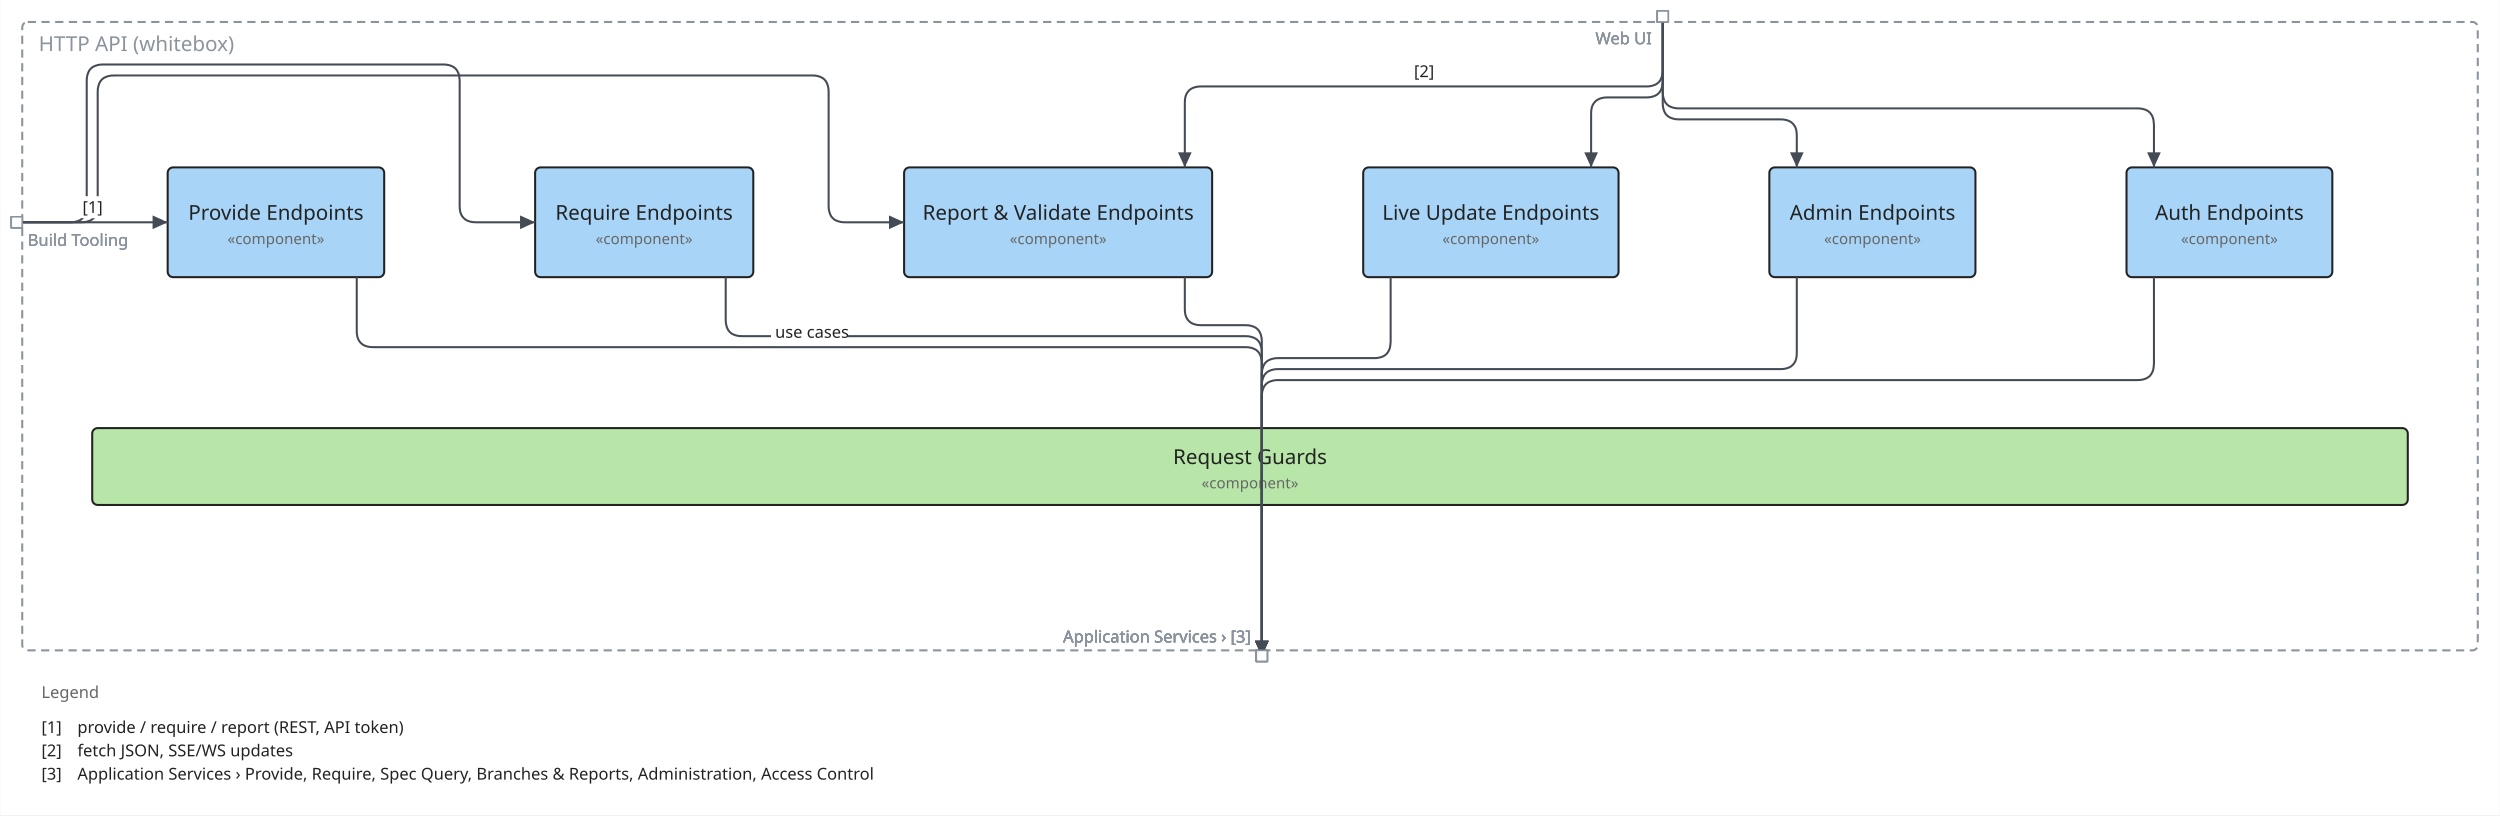
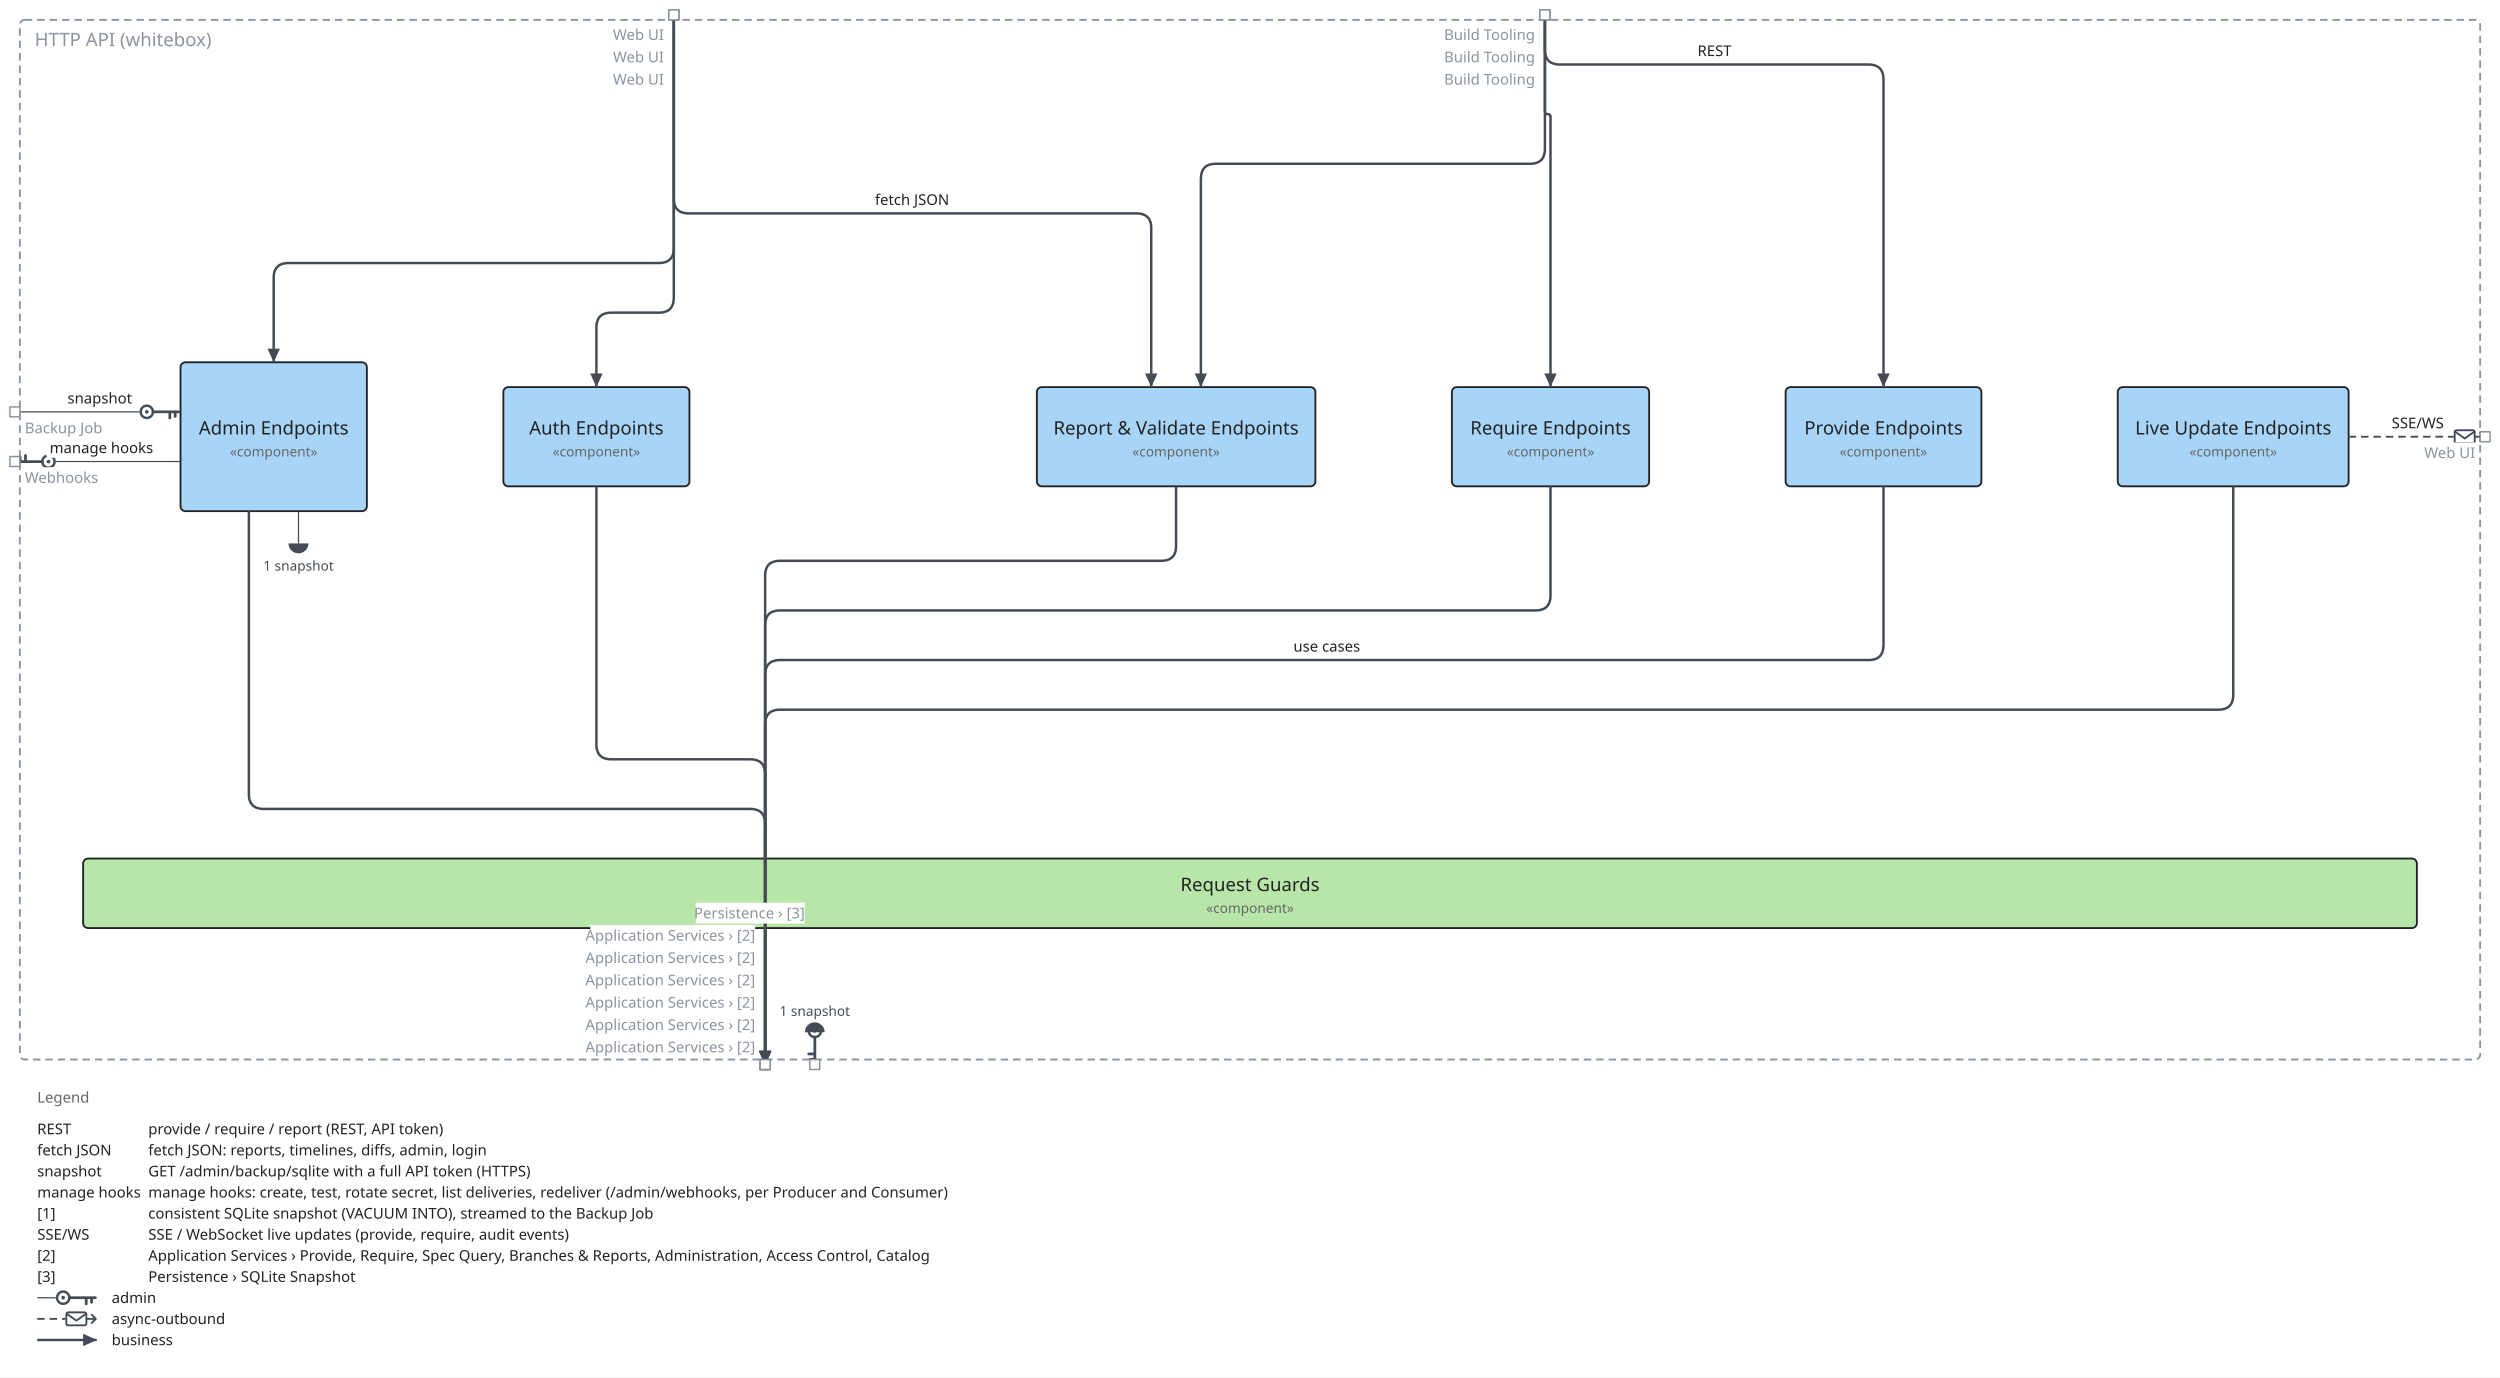
- <svg xmlns="http://www.w3.org/2000/svg" width="1822" height="594" viewBox="-12.0 -12.0 1821.6 594.0">
-   <rect x="-12.0" y="-12.0" width="1821.6" height="594.0" fill="#ffffff" />
-   <rect x="4.0" y="4.0" width="1789.6" height="458.0" rx="4.0" fill="none" stroke="#8a939e" stroke-width="1.5" stroke-linejoin="round" stroke-dasharray="6 4" />
+ <svg xmlns="http://www.w3.org/2000/svg" width="2015" height="1110" viewBox="-12.0 -12.0 2015.0 1110.0">
+   <rect x="-12.0" y="-12.0" width="2015.0" height="1110.0" fill="#ffffff" />
+   <rect x="4.0" y="4.0" width="1983.0" height="838.0" rx="4.0" fill="none" stroke="#8a939e" stroke-width="1.5" stroke-linejoin="round" stroke-dasharray="6 4" />
  <text x="16.0" y="25.2" font-family="Ubuntu" font-weight="300" font-size="15" text-anchor="start" fill="#8a939e">HTTP API (whitebox)</text>
-   <rect x="110.0" y="110.0" width="157.8" height="80.0" rx="4.0" fill="#a8d5f7" stroke="#222222" stroke-width="1.5" stroke-linejoin="round" />
-   <text x="188.9" y="148.2" font-family="Ubuntu" font-weight="300" font-size="15" text-anchor="middle" fill="#222222">Provide Endpoints</text>
-   <text x="188.9" y="165.9" font-family="Ubuntu" font-weight="300" font-size="11" text-anchor="middle" fill="#666666">«component»</text>
-   <rect x="377.8" y="110.0" width="159.0" height="80.0" rx="4.0" fill="#a8d5f7" stroke="#222222" stroke-width="1.5" stroke-linejoin="round" />
-   <text x="457.2" y="148.2" font-family="Ubuntu" font-weight="300" font-size="15" text-anchor="middle" fill="#222222">Require Endpoints</text>
-   <text x="457.2" y="165.9" font-family="Ubuntu" font-weight="300" font-size="11" text-anchor="middle" fill="#666666">«component»</text>
-   <rect x="646.7" y="110.0" width="224.5" height="80.0" rx="4.0" fill="#a8d5f7" stroke="#222222" stroke-width="1.5" stroke-linejoin="round" />
-   <text x="759.0" y="148.2" font-family="Ubuntu" font-weight="300" font-size="15" text-anchor="middle" fill="#222222">Report &amp; Validate Endpoints</text>
-   <text x="759.0" y="165.9" font-family="Ubuntu" font-weight="300" font-size="11" text-anchor="middle" fill="#666666">«component»</text>
-   <rect x="981.3" y="110.0" width="186.1" height="80.0" rx="4.0" fill="#a8d5f7" stroke="#222222" stroke-width="1.5" stroke-linejoin="round" />
-   <text x="1074.3" y="148.2" font-family="Ubuntu" font-weight="300" font-size="15" text-anchor="middle" fill="#222222">Live Update Endpoints</text>
-   <text x="1074.3" y="165.9" font-family="Ubuntu" font-weight="300" font-size="11" text-anchor="middle" fill="#666666">«component»</text>
-   <rect x="1277.3" y="110.0" width="150.2" height="80.0" rx="4.0" fill="#a8d5f7" stroke="#222222" stroke-width="1.5" stroke-linejoin="round" />
-   <text x="1352.5" y="148.2" font-family="Ubuntu" font-weight="300" font-size="15" text-anchor="middle" fill="#222222">Admin Endpoints</text>
-   <text x="1352.5" y="165.9" font-family="Ubuntu" font-weight="300" font-size="11" text-anchor="middle" fill="#666666">«component»</text>
-   <rect x="1537.6" y="110.0" width="150.0" height="80.0" rx="4.0" fill="#a8d5f7" stroke="#222222" stroke-width="1.5" stroke-linejoin="round" />
-   <text x="1612.6" y="148.2" font-family="Ubuntu" font-weight="300" font-size="15" text-anchor="middle" fill="#222222">Auth Endpoints</text>
-   <text x="1612.6" y="165.9" font-family="Ubuntu" font-weight="300" font-size="11" text-anchor="middle" fill="#666666">«component»</text>
-   <rect x="55.0" y="300.0" width="1687.6" height="56.0" rx="4.0" fill="#b8e6a8" stroke="#222222" stroke-width="1.5" stroke-linejoin="round" />
-   <text x="898.8" y="326.2" font-family="Ubuntu" font-weight="300" font-size="15" text-anchor="middle" fill="#222222">Request Guards</text>
-   <text x="898.8" y="343.9" font-family="Ubuntu" font-weight="300" font-size="11" text-anchor="middle" fill="#666666">«component»</text>
-   <polyline points="110.0,150.0 0.0,150.0" fill="none" stroke="#444b55" stroke-width="1.5" stroke-linejoin="round" />
-   <polygon points="110.0,150.0 99.0,155.0 99.0,145.0" fill="#444b55" />
-   <rect x="-4.0" y="146.0" width="8.0" height="8.0" rx="0.0" fill="#ffffff" stroke="#8a939e" stroke-width="1.2" stroke-linejoin="round" />
-   <polyline points="377.8,150.0 334.8,150.0 332.5,149.9 330.4,149.5 328.6,148.9 327.1,148.1 325.8,147.0 324.7,145.7 323.8,144.1 323.2,142.3 322.9,140.3 322.8,138.0 322.8,47.0 322.6,44.7 322.3,42.7 321.7,40.9 320.8,39.3 319.8,38.0 318.4,36.9 316.9,36.1 315.1,35.5 313.0,35.1 310.8,35.0 63.0,35.0 60.7,35.1 58.7,35.5 56.9,36.1 55.3,36.9 54.0,38.0 52.9,39.3 52.1,40.9 51.5,42.7 51.1,44.7 51.0,47.0 51.0,138.0 50.9,140.3 50.5,142.3 49.9,144.1 49.1,145.7 48.0,147.0 46.7,148.1 45.1,148.9 43.3,149.5 41.3,149.9 39.0,150.0 0.0,150.0" fill="none" stroke="#444b55" stroke-width="1.5" stroke-linejoin="round" />
-   <polygon points="377.8,150.0 366.8,155.0 366.8,145.0" fill="#444b55" />
-   <rect x="-4.0" y="146.0" width="8.0" height="8.0" rx="0.0" fill="#ffffff" stroke="#8a939e" stroke-width="1.2" stroke-linejoin="round" />
-   <polyline points="646.7,150.0 603.7,150.0 601.4,149.9 599.4,149.5 597.6,148.9 596.0,148.1 594.7,147.0 593.6,145.7 592.8,144.1 592.2,142.3 591.8,140.3 591.7,138.0 591.7,55.0 591.6,52.7 591.2,50.7 590.6,48.9 589.8,47.3 588.7,46.0 587.4,44.9 585.8,44.1 584.0,43.5 582.0,43.1 579.7,43.0 71.0,43.0 68.7,43.1 66.7,43.5 64.9,44.1 63.3,44.9 62.0,46.0 60.9,47.3 60.1,48.9 59.5,50.7 59.1,52.7 59.0,55.0 59.0,138.0 58.9,140.3 58.5,142.3 57.9,144.1 57.1,145.7 56.0,147.0 54.7,148.1 53.1,148.9 51.3,149.5 49.3,149.9 47.0,150.0 0.0,150.0" fill="none" stroke="#444b55" stroke-width="1.5" stroke-linejoin="round" />
-   <polygon points="646.7,150.0 635.7,155.0 635.7,145.0" fill="#444b55" />
-   <rect x="-4.0" y="146.0" width="8.0" height="8.0" rx="0.0" fill="#ffffff" stroke="#8a939e" stroke-width="1.2" stroke-linejoin="round" />
-   <polyline points="851.3,110.0 851.3,63.0 851.4,60.7 851.7,58.7 852.3,56.9 853.2,55.3 854.3,54.0 855.6,52.9 857.1,52.1 858.9,51.5 861.0,51.1 863.3,51.0 1187.6,51.0 1189.9,50.9 1191.9,50.5 1193.7,49.9 1195.3,49.1 1196.6,48.0 1197.7,46.7 1198.5,45.1 1199.1,43.3 1199.5,41.3 1199.6,39.0 1199.6,0.0" fill="none" stroke="#444b55" stroke-width="1.5" stroke-linejoin="round" />
-   <polygon points="851.3,110.0 846.3,99.0 856.3,99.0" fill="#444b55" />
-   <rect x="1195.6" y="-4.0" width="8.0" height="8.0" rx="0.0" fill="#ffffff" stroke="#8a939e" stroke-width="1.2" stroke-linejoin="round" />
-   <polyline points="1147.4,110.0 1147.4,71.0 1147.5,68.7 1147.8,66.7 1148.4,64.9 1149.3,63.3 1150.4,62.0 1151.7,60.9 1153.2,60.1 1155.0,59.5 1157.1,59.1 1159.4,59.0 1187.6,59.0 1189.9,58.9 1191.9,58.5 1193.7,57.9 1195.3,57.1 1196.6,56.0 1197.7,54.7 1198.5,53.1 1199.1,51.3 1199.5,49.3 1199.6,47.0 1199.6,0.0" fill="none" stroke="#444b55" stroke-width="1.5" stroke-linejoin="round" />
-   <polygon points="1147.4,110.0 1142.4,99.0 1152.4,99.0" fill="#444b55" />
-   <rect x="1195.6" y="-4.0" width="8.0" height="8.0" rx="0.0" fill="#ffffff" stroke="#8a939e" stroke-width="1.2" stroke-linejoin="round" />
-   <polyline points="1297.3,110.0 1297.3,87.0 1297.2,84.7 1296.9,82.7 1296.3,80.9 1295.4,79.3 1294.3,78.0 1293.0,76.9 1291.5,76.1 1289.7,75.5 1287.6,75.1 1285.3,75.0 1211.6,75.0 1209.3,74.9 1207.3,74.5 1205.5,73.9 1203.9,73.1 1202.6,72.0 1201.5,70.7 1200.7,69.1 1200.1,67.3 1199.7,65.3 1199.6,63.0 1199.6,0.0" fill="none" stroke="#444b55" stroke-width="1.5" stroke-linejoin="round" />
-   <polygon points="1297.3,110.0 1292.3,99.0 1302.3,99.0" fill="#444b55" />
-   <rect x="1195.6" y="-4.0" width="8.0" height="8.0" rx="0.0" fill="#ffffff" stroke="#8a939e" stroke-width="1.2" stroke-linejoin="round" />
-   <polyline points="1557.6,110.0 1557.6,79.0 1557.4,76.7 1557.1,74.7 1556.5,72.9 1555.6,71.3 1554.6,70.0 1553.2,68.9 1551.7,68.1 1549.9,67.5 1547.8,67.1 1545.6,67.0 1211.6,67.0 1209.3,66.9 1207.3,66.5 1205.5,65.9 1203.9,65.1 1202.6,64.0 1201.5,62.7 1200.7,61.1 1200.1,59.3 1199.7,57.3 1199.6,55.0 1199.6,0.0" fill="none" stroke="#444b55" stroke-width="1.5" stroke-linejoin="round" />
-   <polygon points="1557.6,110.0 1552.6,99.0 1562.6,99.0" fill="#444b55" />
-   <rect x="1195.6" y="-4.0" width="8.0" height="8.0" rx="0.0" fill="#ffffff" stroke="#8a939e" stroke-width="1.2" stroke-linejoin="round" />
-   <polyline points="247.8,190.0 247.8,229.0 247.9,231.3 248.2,233.3 248.8,235.1 249.7,236.7 250.8,238.0 252.1,239.1 253.6,239.9 255.4,240.5 257.5,240.9 259.8,241.0 895.4,241.0 897.7,241.1 899.7,241.5 901.5,242.1 903.1,242.9 904.4,244.0 905.5,245.3 906.3,246.9 906.9,248.7 907.3,250.7 907.4,253.0 907.4,466.0" fill="none" stroke="#444b55" stroke-width="1.5" stroke-linejoin="round" />
-   <polygon points="907.4,466.0 902.4,455.0 912.4,455.0" fill="#444b55" />
-   <rect x="903.4" y="462.0" width="8.0" height="8.0" rx="0.0" fill="#ffffff" stroke="#8a939e" stroke-width="1.2" stroke-linejoin="round" />
-   <polyline points="516.7,190.0 516.7,221.0 516.8,223.3 517.2,225.3 517.8,227.1 518.6,228.7 519.7,230.0 521.0,231.1 522.6,231.9 524.4,232.5 526.4,232.9 528.7,233.0 895.4,233.0 897.7,233.1 899.7,233.5 901.5,234.1 903.1,234.9 904.4,236.0 905.5,237.3 906.3,238.9 906.9,240.7 907.3,242.7 907.4,245.0 907.4,466.0" fill="none" stroke="#444b55" stroke-width="1.5" stroke-linejoin="round" />
-   <polygon points="907.4,466.0 902.4,455.0 912.4,455.0" fill="#444b55" />
-   <rect x="903.4" y="462.0" width="8.0" height="8.0" rx="0.0" fill="#ffffff" stroke="#8a939e" stroke-width="1.2" stroke-linejoin="round" />
-   <polyline points="851.3,190.0 851.3,213.0 851.4,215.3 851.7,217.3 852.3,219.1 853.2,220.7 854.3,222.0 855.6,223.1 857.1,223.9 858.9,224.5 861.0,224.9 863.3,225.0 895.4,225.0 897.7,225.1 899.7,225.5 901.5,226.1 903.1,226.9 904.4,228.0 905.5,229.3 906.3,230.9 906.9,232.7 907.3,234.7 907.4,237.0 907.4,466.0" fill="none" stroke="#444b55" stroke-width="1.5" stroke-linejoin="round" />
-   <polygon points="907.4,466.0 902.4,455.0 912.4,455.0" fill="#444b55" />
-   <rect x="903.4" y="462.0" width="8.0" height="8.0" rx="0.0" fill="#ffffff" stroke="#8a939e" stroke-width="1.2" stroke-linejoin="round" />
-   <polyline points="1001.3,190.0 1001.3,237.0 1001.1,239.3 1000.8,241.3 1000.2,243.1 999.3,244.7 998.3,246.0 996.9,247.1 995.4,247.9 993.6,248.5 991.5,248.9 989.3,249.0 919.4,249.0 917.1,249.1 915.1,249.5 913.3,250.1 911.7,250.9 910.4,252.0 909.3,253.3 908.5,254.9 907.9,256.7 907.5,258.7 907.4,261.0 907.4,466.0" fill="none" stroke="#444b55" stroke-width="1.5" stroke-linejoin="round" />
-   <polygon points="907.4,466.0 902.4,455.0 912.4,455.0" fill="#444b55" />
-   <rect x="903.4" y="462.0" width="8.0" height="8.0" rx="0.0" fill="#ffffff" stroke="#8a939e" stroke-width="1.2" stroke-linejoin="round" />
-   <polyline points="1297.3,190.0 1297.3,245.0 1297.2,247.3 1296.9,249.3 1296.3,251.1 1295.4,252.7 1294.3,254.0 1293.0,255.1 1291.5,255.9 1289.7,256.5 1287.6,256.9 1285.3,257.0 919.4,257.0 917.1,257.1 915.1,257.5 913.3,258.1 911.7,258.9 910.4,260.0 909.3,261.3 908.5,262.9 907.9,264.7 907.5,266.7 907.4,269.0 907.4,466.0" fill="none" stroke="#444b55" stroke-width="1.5" stroke-linejoin="round" />
-   <polygon points="907.4,466.0 902.4,455.0 912.4,455.0" fill="#444b55" />
-   <rect x="903.4" y="462.0" width="8.0" height="8.0" rx="0.0" fill="#ffffff" stroke="#8a939e" stroke-width="1.2" stroke-linejoin="round" />
-   <polyline points="1557.6,190.0 1557.6,253.0 1557.4,255.3 1557.1,257.3 1556.5,259.1 1555.6,260.7 1554.6,262.0 1553.2,263.1 1551.7,263.9 1549.9,264.5 1547.8,264.9 1545.6,265.0 919.4,265.0 917.1,265.1 915.1,265.5 913.3,266.1 911.7,266.9 910.4,268.0 909.3,269.3 908.5,270.9 907.9,272.7 907.5,274.7 907.4,277.0 907.4,466.0" fill="none" stroke="#444b55" stroke-width="1.5" stroke-linejoin="round" />
-   <polygon points="907.4,466.0 902.4,455.0 912.4,455.0" fill="#444b55" />
-   <rect x="903.4" y="462.0" width="8.0" height="8.0" rx="0.0" fill="#ffffff" stroke="#8a939e" stroke-width="1.2" stroke-linejoin="round" />
-   <text x="8.0" y="167.2" font-family="Ubuntu" font-weight="300" font-size="12" text-anchor="start" fill="#8a939e">Build Tooling</text>
-   <rect x="44.9" y="131.0" width="20.2" height="16.0" rx="3.0" fill="#ffffff" />
-   <text x="47.9" y="143.2" font-family="Ubuntu" font-weight="300" font-size="12" text-anchor="start" fill="#222222">[1]</text>
-   <text x="8.0" y="167.2" font-family="Ubuntu" font-weight="300" font-size="12" text-anchor="start" fill="#8a939e">Build Tooling</text>
-   <text x="8.0" y="167.2" font-family="Ubuntu" font-weight="300" font-size="12" text-anchor="start" fill="#8a939e">Build Tooling</text>
-   <text x="1191.6" y="20.2" font-family="Ubuntu" font-weight="300" font-size="12" text-anchor="end" fill="#8a939e">Web UI</text>
-   <rect x="1015.3" y="32.0" width="20.2" height="16.0" rx="3.0" fill="#ffffff" />
-   <text x="1018.3" y="44.2" font-family="Ubuntu" font-weight="300" font-size="12" text-anchor="start" fill="#222222">[2]</text>
-   <text x="1191.6" y="20.2" font-family="Ubuntu" font-weight="300" font-size="12" text-anchor="end" fill="#8a939e">Web UI</text>
-   <text x="1191.6" y="20.2" font-family="Ubuntu" font-weight="300" font-size="12" text-anchor="end" fill="#8a939e">Web UI</text>
-   <text x="1191.6" y="20.2" font-family="Ubuntu" font-weight="300" font-size="12" text-anchor="end" fill="#8a939e">Web UI</text>
-   <text x="899.4" y="456.2" font-family="Ubuntu" font-weight="300" font-size="12" text-anchor="end" fill="#8a939e">Application Services › [3]</text>
-   <rect x="549.7" y="222.0" width="55.8" height="16.0" rx="3.0" fill="#ffffff" />
-   <text x="552.7" y="234.2" font-family="Ubuntu" font-weight="300" font-size="12" text-anchor="start" fill="#222222">use cases</text>
-   <text x="899.4" y="456.2" font-family="Ubuntu" font-weight="300" font-size="12" text-anchor="end" fill="#8a939e">Application Services › [3]</text>
-   <text x="899.4" y="456.2" font-family="Ubuntu" font-weight="300" font-size="12" text-anchor="end" fill="#8a939e">Application Services › [3]</text>
-   <text x="899.4" y="456.2" font-family="Ubuntu" font-weight="300" font-size="12" text-anchor="end" fill="#8a939e">Application Services › [3]</text>
-   <text x="899.4" y="456.2" font-family="Ubuntu" font-weight="300" font-size="12" text-anchor="end" fill="#8a939e">Application Services › [3]</text>
-   <text x="899.4" y="456.2" font-family="Ubuntu" font-weight="300" font-size="12" text-anchor="end" fill="#8a939e">Application Services › [3]</text>
-   <text x="18.0" y="496.7" font-family="Ubuntu" font-weight="300" font-size="12" text-anchor="start" fill="#666666">Legend</text>
-   <text x="18.0" y="522.2" font-family="Ubuntu" font-weight="300" font-size="12" text-anchor="start" fill="#222222">[1]</text>
-   <text x="44.2" y="522.2" font-family="Ubuntu" font-weight="300" font-size="12" text-anchor="start" fill="#222222">provide / require / report (REST, API token)</text>
-   <text x="18.0" y="539.2" font-family="Ubuntu" font-weight="300" font-size="12" text-anchor="start" fill="#222222">[2]</text>
-   <text x="44.2" y="539.2" font-family="Ubuntu" font-weight="300" font-size="12" text-anchor="start" fill="#222222">fetch JSON, SSE/WS updates</text>
-   <text x="18.0" y="556.2" font-family="Ubuntu" font-weight="300" font-size="12" text-anchor="start" fill="#222222">[3]</text>
-   <text x="44.2" y="556.2" font-family="Ubuntu" font-weight="300" font-size="12" text-anchor="start" fill="#222222">Application Services › Provide, Require, Spec Query, Branches &amp; Reports, Administration, Access Control</text>
+   <rect x="1427.2" y="300.0" width="157.8" height="80.0" rx="4.0" fill="#a8d5f7" stroke="#222222" stroke-width="1.5" stroke-linejoin="round" />
+   <text x="1506.1" y="338.2" font-family="Ubuntu" font-weight="300" font-size="15" text-anchor="middle" fill="#222222">Provide Endpoints</text>
+   <text x="1506.1" y="355.9" font-family="Ubuntu" font-weight="300" font-size="11" text-anchor="middle" fill="#666666">«component»</text>
+   <rect x="1158.2" y="300.0" width="159.0" height="80.0" rx="4.0" fill="#a8d5f7" stroke="#222222" stroke-width="1.5" stroke-linejoin="round" />
+   <text x="1237.7" y="338.2" font-family="Ubuntu" font-weight="300" font-size="15" text-anchor="middle" fill="#222222">Require Endpoints</text>
+   <text x="1237.7" y="355.9" font-family="Ubuntu" font-weight="300" font-size="11" text-anchor="middle" fill="#666666">«component»</text>
+   <rect x="823.7" y="300.0" width="224.5" height="80.0" rx="4.0" fill="#a8d5f7" stroke="#222222" stroke-width="1.5" stroke-linejoin="round" />
+   <text x="935.9" y="338.2" font-family="Ubuntu" font-weight="300" font-size="15" text-anchor="middle" fill="#222222">Report &amp; Validate Endpoints</text>
+   <text x="935.9" y="355.9" font-family="Ubuntu" font-weight="300" font-size="11" text-anchor="middle" fill="#666666">«component»</text>
+   <rect x="1694.9" y="300.0" width="186.1" height="80.0" rx="4.0" fill="#a8d5f7" stroke="#222222" stroke-width="1.5" stroke-linejoin="round" />
+   <text x="1788.0" y="338.2" font-family="Ubuntu" font-weight="300" font-size="15" text-anchor="middle" fill="#222222">Live Update Endpoints</text>
+   <text x="1788.0" y="355.9" font-family="Ubuntu" font-weight="300" font-size="11" text-anchor="middle" fill="#666666">«component»</text>
+   <rect x="133.5" y="280.0" width="150.2" height="120.0" rx="4.0" fill="#a8d5f7" stroke="#222222" stroke-width="1.5" stroke-linejoin="round" />
+   <text x="208.6" y="338.2" font-family="Ubuntu" font-weight="300" font-size="15" text-anchor="middle" fill="#222222">Admin Endpoints</text>
+   <text x="208.6" y="355.9" font-family="Ubuntu" font-weight="300" font-size="11" text-anchor="middle" fill="#666666">«component»</text>
+   <rect x="393.7" y="300.0" width="150.0" height="80.0" rx="4.0" fill="#a8d5f7" stroke="#222222" stroke-width="1.5" stroke-linejoin="round" />
+   <text x="468.7" y="338.2" font-family="Ubuntu" font-weight="300" font-size="15" text-anchor="middle" fill="#222222">Auth Endpoints</text>
+   <text x="468.7" y="355.9" font-family="Ubuntu" font-weight="300" font-size="11" text-anchor="middle" fill="#666666">«component»</text>
+   <rect x="55.0" y="680.0" width="1881.0" height="56.0" rx="4.0" fill="#b8e6a8" stroke="#222222" stroke-width="1.5" stroke-linejoin="round" />
+   <text x="995.5" y="706.2" font-family="Ubuntu" font-weight="300" font-size="15" text-anchor="middle" fill="#222222">Request Guards</text>
+   <text x="995.5" y="723.8" font-family="Ubuntu" font-weight="300" font-size="11" text-anchor="middle" fill="#666666">«component»</text>
+   <polygon points="1506.1,300.0 1501.1,289.0 1511.1,289.0" fill="#444b55" />
+   <polyline points="1506.1,300.0 1506.1,52.0 1505.9,49.7 1505.6,47.7 1505.0,45.9 1504.1,44.3 1503.1,43.0 1501.7,41.9 1500.2,41.1 1498.4,40.5 1496.3,40.1 1494.1,40.0 1245.2,40.0 1242.9,39.9 1240.9,39.5 1239.1,38.9 1237.5,38.1 1236.2,37.0 1235.1,35.7 1234.3,34.1 1233.7,32.3 1233.3,30.3 1233.2,28.0 1233.2,0.0" fill="none" stroke="#444b55" stroke-width="2" stroke-linejoin="round" />
+   <rect x="1229.2" y="-4.0" width="8.0" height="8.0" rx="0.0" fill="#ffffff" stroke="#8a939e" stroke-width="1.2" stroke-linejoin="round" />
+   <polygon points="1237.7,300.0 1232.7,289.0 1242.7,289.0" fill="#444b55" />
+   <polyline points="1237.7,300.0 1237.7,82.2 1237.7,81.8 1237.6,81.4 1237.5,81.1 1237.3,80.8 1237.1,80.6 1236.9,80.4 1236.6,80.2 1236.3,80.1 1235.9,80.0 1235.5,80.0 1235.5,80.0 1235.0,80.0 1234.7,79.9 1234.3,79.8 1234.0,79.6 1233.8,79.4 1233.6,79.2 1233.4,78.9 1233.3,78.6 1233.2,78.2 1233.2,77.8 1233.2,0.0" fill="none" stroke="#444b55" stroke-width="2" stroke-linejoin="round" />
+   <rect x="1229.2" y="-4.0" width="8.0" height="8.0" rx="0.0" fill="#ffffff" stroke="#8a939e" stroke-width="1.2" stroke-linejoin="round" />
+   <polygon points="955.9,300.0 950.9,289.0 960.9,289.0" fill="#444b55" />
+   <polyline points="955.9,300.0 955.9,132.0 956.1,129.7 956.4,127.7 957.0,125.9 957.9,124.3 958.9,123.0 960.3,121.9 961.8,121.1 963.6,120.5 965.7,120.1 967.9,120.0 1221.2,120.0 1223.5,119.9 1225.5,119.5 1227.3,118.9 1228.9,118.1 1230.2,117.0 1231.3,115.7 1232.1,114.1 1232.7,112.3 1233.1,110.3 1233.2,108.0 1233.2,0.0" fill="none" stroke="#444b55" stroke-width="2" stroke-linejoin="round" />
+   <rect x="1229.2" y="-4.0" width="8.0" height="8.0" rx="0.0" fill="#ffffff" stroke="#8a939e" stroke-width="1.2" stroke-linejoin="round" />
+   <polygon points="915.9,300.0 910.9,289.0 920.9,289.0" fill="#444b55" />
+   <polyline points="915.9,300.0 915.9,172.0 915.8,169.7 915.5,167.7 914.9,165.9 914.0,164.3 912.9,163.0 911.6,161.9 910.1,161.1 908.3,160.5 906.2,160.1 903.9,160.0 543.1,160.0 540.8,159.9 538.7,159.5 536.9,158.9 535.4,158.1 534.1,157.0 533.0,155.7 532.1,154.1 531.5,152.3 531.2,150.3 531.1,148.0 531.1,0.0" fill="none" stroke="#444b55" stroke-width="2" stroke-linejoin="round" />
+   <rect x="527.1" y="-4.0" width="8.0" height="8.0" rx="0.0" fill="#ffffff" stroke="#8a939e" stroke-width="1.2" stroke-linejoin="round" />
+   <polygon points="208.6,280.0 203.6,269.0 213.6,269.0" fill="#444b55" />
+   <polyline points="208.6,280.0 208.6,212.0 208.7,209.7 209.0,207.7 209.6,205.9 210.5,204.3 211.6,203.0 212.9,201.9 214.4,201.1 216.2,200.5 218.3,200.1 220.6,200.0 519.1,200.0 521.3,199.9 523.4,199.5 525.2,198.9 526.7,198.1 528.1,197.0 529.1,195.7 530.0,194.1 530.6,192.3 530.9,190.3 531.1,188.0 531.1,0.0" fill="none" stroke="#444b55" stroke-width="2" stroke-linejoin="round" />
+   <rect x="527.1" y="-4.0" width="8.0" height="8.0" rx="0.0" fill="#ffffff" stroke="#8a939e" stroke-width="1.2" stroke-linejoin="round" />
+   <polygon points="468.7,300.0 463.7,289.0 473.7,289.0" fill="#444b55" />
+   <polyline points="468.7,300.0 468.7,252.0 468.8,249.7 469.2,247.7 469.8,245.9 470.6,244.3 471.7,243.0 473.0,241.9 474.5,241.1 476.4,240.5 478.4,240.1 480.7,240.0 519.1,240.0 521.3,239.9 523.4,239.5 525.2,238.9 526.7,238.1 528.1,237.0 529.1,235.7 530.0,234.1 530.6,232.3 530.9,230.3 531.1,228.0 531.1,0.0" fill="none" stroke="#444b55" stroke-width="2" stroke-linejoin="round" />
+   <rect x="527.1" y="-4.0" width="8.0" height="8.0" rx="0.0" fill="#ffffff" stroke="#8a939e" stroke-width="1.2" stroke-linejoin="round" />
+   <polygon points="604.7,846.0 599.7,835.0 609.7,835.0" fill="#444b55" />
+   <polyline points="1506.1,380.0 1506.1,508.0 1505.9,510.3 1505.6,512.3 1505.0,514.1 1504.1,515.7 1503.1,517.0 1501.7,518.1 1500.2,518.9 1498.4,519.5 1496.3,519.9 1494.1,520.0 616.7,520.0 614.4,520.1 612.4,520.5 610.6,521.1 609.0,521.9 607.7,523.0 606.6,524.3 605.8,525.9 605.2,527.7 604.8,529.7 604.7,532.0 604.7,846.0" fill="none" stroke="#444b55" stroke-width="2" stroke-linejoin="round" />
+   <rect x="600.7" y="842.0" width="8.0" height="8.0" rx="0.0" fill="#ffffff" stroke="#8a939e" stroke-width="1.2" stroke-linejoin="round" />
+   <polygon points="604.7,846.0 599.7,835.0 609.7,835.0" fill="#444b55" />
+   <polyline points="1237.7,380.0 1237.7,468.0 1237.6,470.3 1237.2,472.3 1236.6,474.1 1235.8,475.7 1234.7,477.0 1233.4,478.1 1231.8,478.9 1230.0,479.5 1228.0,479.9 1225.7,480.0 616.7,480.0 614.4,480.1 612.4,480.5 610.6,481.1 609.0,481.9 607.7,483.0 606.6,484.3 605.8,485.9 605.2,487.7 604.8,489.7 604.7,492.0 604.7,846.0" fill="none" stroke="#444b55" stroke-width="2" stroke-linejoin="round" />
+   <rect x="600.7" y="842.0" width="8.0" height="8.0" rx="0.0" fill="#ffffff" stroke="#8a939e" stroke-width="1.2" stroke-linejoin="round" />
+   <polygon points="604.7,846.0 599.7,835.0 609.7,835.0" fill="#444b55" />
+   <polyline points="935.9,380.0 935.9,428.0 935.8,430.3 935.5,432.3 934.9,434.1 934.0,435.7 932.9,437.0 931.6,438.1 930.1,438.9 928.3,439.5 926.2,439.9 923.9,440.0 616.7,440.0 614.4,440.1 612.4,440.5 610.6,441.1 609.0,441.9 607.7,443.0 606.6,444.3 605.8,445.9 605.2,447.7 604.8,449.7 604.7,452.0 604.7,846.0" fill="none" stroke="#444b55" stroke-width="2" stroke-linejoin="round" />
+   <rect x="600.7" y="842.0" width="8.0" height="8.0" rx="0.0" fill="#ffffff" stroke="#8a939e" stroke-width="1.2" stroke-linejoin="round" />
+   <polygon points="604.7,846.0 599.7,835.0 609.7,835.0" fill="#444b55" />
+   <polyline points="1788.0,380.0 1788.0,548.0 1787.9,550.3 1787.5,552.3 1786.9,554.1 1786.1,555.7 1785.0,557.0 1783.7,558.1 1782.1,558.9 1780.3,559.5 1778.3,559.9 1776.0,560.0 616.7,560.0 614.4,560.1 612.4,560.5 610.6,561.1 609.0,561.9 607.7,563.0 606.6,564.3 605.8,565.9 605.2,567.7 604.8,569.7 604.7,572.0 604.7,846.0" fill="none" stroke="#444b55" stroke-width="2" stroke-linejoin="round" />
+   <rect x="600.7" y="842.0" width="8.0" height="8.0" rx="0.0" fill="#ffffff" stroke="#8a939e" stroke-width="1.2" stroke-linejoin="round" />
+   <polygon points="604.7,846.0 599.7,835.0 609.7,835.0" fill="#444b55" />
+   <polyline points="188.6,400.0 188.6,628.0 188.7,630.3 189.0,632.3 189.6,634.1 190.5,635.7 191.6,637.0 192.9,638.1 194.4,638.9 196.2,639.5 198.3,639.9 200.6,640.0 592.7,640.0 595.0,640.1 597.0,640.5 598.8,641.1 600.4,641.9 601.7,643.0 602.8,644.3 603.6,645.9 604.2,647.7 604.6,649.7 604.7,652.0 604.7,846.0" fill="none" stroke="#444b55" stroke-width="2" stroke-linejoin="round" />
+   <rect x="600.7" y="842.0" width="8.0" height="8.0" rx="0.0" fill="#ffffff" stroke="#8a939e" stroke-width="1.2" stroke-linejoin="round" />
+   <polygon points="604.7,846.0 599.7,835.0 609.7,835.0" fill="#444b55" />
+   <polyline points="468.7,380.0 468.7,588.0 468.8,590.3 469.2,592.3 469.8,594.1 470.6,595.7 471.7,597.0 473.0,598.1 474.5,598.9 476.4,599.5 478.4,599.9 480.7,600.0 592.7,600.0 595.0,600.1 597.0,600.5 598.8,601.1 600.4,601.9 601.7,603.0 602.8,604.3 603.6,605.9 604.2,607.7 604.6,609.7 604.7,612.0 604.7,846.0" fill="none" stroke="#444b55" stroke-width="2" stroke-linejoin="round" />
+   <rect x="600.7" y="842.0" width="8.0" height="8.0" rx="0.0" fill="#ffffff" stroke="#8a939e" stroke-width="1.2" stroke-linejoin="round" />
+   <svg x="100.4" y="314.0" width="33.0" height="12.0" viewBox="0.2 1.2 26.7 9.7" preserveAspectRatio="xMidYMid meet" color="#444b55">
+     <circle cx="5" cy="6" r="4" fill="none" stroke="currentColor" stroke-width="1.6" />
+     <circle cx="5" cy="6" r="1.2" fill="currentColor" />
+     <path d="M9 6 H26 M20 6 V10 M23.5 6 V9" fill="none" stroke="currentColor" stroke-width="1.8" stroke-linecap="round" />
+   </svg>
+   <polyline points="100.4,320.0 0.0,320.0" fill="none" stroke="#444b55" stroke-width="1" stroke-linejoin="round" />
+   <rect x="-4.0" y="316.0" width="8.0" height="8.0" rx="0.0" fill="#ffffff" stroke="#8a939e" stroke-width="1.2" stroke-linejoin="round" />
+   <g transform="rotate(180.00 16.5 360.0)">
+     <svg x="0.0" y="354.0" width="33.0" height="12.0" viewBox="0.2 1.2 26.7 9.7" preserveAspectRatio="xMidYMid meet" color="#444b55">
+       <circle cx="5" cy="6" r="4" fill="none" stroke="currentColor" stroke-width="1.6" />
+       <circle cx="5" cy="6" r="1.2" fill="currentColor" />
+       <path d="M9 6 H26 M20 6 V10 M23.5 6 V9" fill="none" stroke="currentColor" stroke-width="1.8" stroke-linecap="round" />
+     </svg>
+   </g>
+   <polyline points="133.5,360.0 33.0,360.0" fill="none" stroke="#444b55" stroke-width="1" stroke-linejoin="round" />
+   <rect x="-4.0" y="356.0" width="8.0" height="8.0" rx="0.0" fill="#ffffff" stroke="#8a939e" stroke-width="1.2" stroke-linejoin="round" />
+   <polyline points="228.6,400.0 228.6,426.0" fill="none" stroke="#444b55" stroke-width="1" stroke-linejoin="round" />
+   <g transform="rotate(90.00 644.7 829.5)">
+     <svg x="628.2" y="823.5" width="33.0" height="12.0" viewBox="0.2 1.2 26.7 9.7" preserveAspectRatio="xMidYMid meet" color="#444b55">
+       <circle cx="5" cy="6" r="4" fill="none" stroke="currentColor" stroke-width="1.6" />
+       <circle cx="5" cy="6" r="1.2" fill="currentColor" />
+       <path d="M9 6 H26 M20 6 V10 M23.5 6 V9" fill="none" stroke="currentColor" stroke-width="1.8" stroke-linecap="round" />
+     </svg>
+   </g>
+   <polyline points="644.7,820.0 644.7,820.0" fill="none" stroke="#444b55" stroke-width="1" stroke-linejoin="round" />
+   <polygon points="236.6,426.0 236.5,427.0 236.3,428.1 236.0,429.1 235.5,430.0 234.9,430.9 234.2,431.7 233.4,432.3 232.6,432.9 231.6,433.4 230.6,433.7 229.6,433.9 228.6,434.0 227.5,433.9 226.5,433.7 225.5,433.4 224.6,432.9 223.7,432.3 222.9,431.7 222.2,430.9 221.6,430.0 221.2,429.1 220.8,428.1 220.6,427.0 220.6,426.0" fill="#444b55" />
+   <text x="228.6" y="447.9" font-family="Ubuntu" font-weight="300" font-size="11" text-anchor="middle" fill="#444b55">1 snapshot</text>
+   <polygon points="636.7,820.0 636.8,819.0 637.0,817.9 637.3,816.9 637.8,816.0 638.3,815.1 639.0,814.3 639.8,813.7 640.7,813.1 641.6,812.6 642.6,812.3 643.6,812.1 644.7,812.0 645.7,812.1 646.8,812.3 647.8,812.6 648.7,813.1 649.6,813.7 650.3,814.3 651.0,815.1 651.6,816.0 652.1,816.9 652.4,817.9 652.6,819.0 652.7,820.0" fill="#444b55" />
+   <text x="644.7" y="806.8" font-family="Ubuntu" font-weight="300" font-size="11" text-anchor="middle" fill="#444b55">1 snapshot</text>
+   <rect x="640.7" y="842.0" width="8.0" height="8.0" rx="0.0" fill="#ffffff" stroke="#8a939e" stroke-width="1.2" stroke-linejoin="round" />
+   <svg x="1965.7" y="334.0" width="25.3" height="12.0" viewBox="0.2 1.2 26.6 12.6" preserveAspectRatio="xMidYMid meet" color="#444b55">
+     <rect x="1" y="2" width="17" height="11" rx="1.5" fill="none" stroke="currentColor" stroke-width="1.6" />
+     <path d="M1 3 L9.5 9 L18 3" fill="none" stroke="currentColor" stroke-width="1.6" stroke-linejoin="round" />
+     <path d="M18 7.5 H26 M22.5 4 L26 7.5 L22.5 11" fill="none" stroke="currentColor" stroke-width="1.6" stroke-linecap="round" stroke-linejoin="round" />
+   </svg>
+   <polyline points="1881.0,340.0 1965.7,340.0" fill="none" stroke="#444b55" stroke-width="1.5" stroke-linejoin="round" stroke-dasharray="6 4" />
+   <rect x="1987.0" y="336.0" width="8.0" height="8.0" rx="0.0" fill="#ffffff" stroke="#8a939e" stroke-width="1.2" stroke-linejoin="round" />
+   <rect x="1155.1" y="7.6" width="70.2" height="16.8" rx="0.0" fill="#ffffff" />
+   <text x="1225.2" y="20.2" font-family="Ubuntu" font-weight="300" font-size="12" text-anchor="end" fill="#8a939e">Build Tooling</text>
+   <rect x="1353.2" y="21.0" width="32.9" height="16.0" rx="3.0" fill="#ffffff" />
+   <text x="1356.2" y="33.2" font-family="Ubuntu" font-weight="300" font-size="12" text-anchor="start" fill="#222222">REST</text>
+   <rect x="1155.1" y="25.6" width="70.2" height="16.8" rx="0.0" fill="#ffffff" />
+   <text x="1225.2" y="38.2" font-family="Ubuntu" font-weight="300" font-size="12" text-anchor="end" fill="#8a939e">Build Tooling</text>
+   <rect x="1155.1" y="43.6" width="70.2" height="16.8" rx="0.0" fill="#ffffff" />
+   <text x="1225.2" y="56.2" font-family="Ubuntu" font-weight="300" font-size="12" text-anchor="end" fill="#8a939e">Build Tooling</text>
+   <rect x="484.6" y="7.6" width="38.5" height="16.8" rx="0.0" fill="#ffffff" />
+   <text x="523.1" y="20.2" font-family="Ubuntu" font-weight="300" font-size="12" text-anchor="end" fill="#8a939e">Web UI</text>
+   <rect x="690.2" y="141.0" width="66.7" height="16.0" rx="3.0" fill="#ffffff" />
+   <text x="693.2" y="153.2" font-family="Ubuntu" font-weight="300" font-size="12" text-anchor="start" fill="#222222">fetch JSON</text>
+   <rect x="484.6" y="25.6" width="38.5" height="16.8" rx="0.0" fill="#ffffff" />
+   <text x="523.1" y="38.2" font-family="Ubuntu" font-weight="300" font-size="12" text-anchor="end" fill="#8a939e">Web UI</text>
+   <rect x="484.6" y="43.6" width="38.5" height="16.8" rx="0.0" fill="#ffffff" />
+   <text x="523.1" y="56.2" font-family="Ubuntu" font-weight="300" font-size="12" text-anchor="end" fill="#8a939e">Web UI</text>
+   <rect x="463.8" y="823.6" width="132.9" height="16.8" rx="0.0" fill="#ffffff" />
+   <text x="596.7" y="836.2" font-family="Ubuntu" font-weight="300" font-size="12" text-anchor="end" fill="#8a939e">Application Services › [2]</text>
+   <rect x="1027.5" y="501.0" width="55.8" height="16.0" rx="3.0" fill="#ffffff" />
+   <text x="1030.5" y="513.2" font-family="Ubuntu" font-weight="300" font-size="12" text-anchor="start" fill="#222222">use cases</text>
+   <rect x="463.8" y="805.6" width="132.9" height="16.8" rx="0.0" fill="#ffffff" />
+   <text x="596.7" y="818.2" font-family="Ubuntu" font-weight="300" font-size="12" text-anchor="end" fill="#8a939e">Application Services › [2]</text>
+   <rect x="463.8" y="787.6" width="132.9" height="16.8" rx="0.0" fill="#ffffff" />
+   <text x="596.7" y="800.2" font-family="Ubuntu" font-weight="300" font-size="12" text-anchor="end" fill="#8a939e">Application Services › [2]</text>
+   <rect x="463.8" y="769.6" width="132.9" height="16.8" rx="0.0" fill="#ffffff" />
+   <text x="596.7" y="782.2" font-family="Ubuntu" font-weight="300" font-size="12" text-anchor="end" fill="#8a939e">Application Services › [2]</text>
+   <rect x="463.8" y="751.6" width="132.9" height="16.8" rx="0.0" fill="#ffffff" />
+   <text x="596.7" y="764.2" font-family="Ubuntu" font-weight="300" font-size="12" text-anchor="end" fill="#8a939e">Application Services › [2]</text>
+   <rect x="463.8" y="733.6" width="132.9" height="16.8" rx="0.0" fill="#ffffff" />
+   <text x="596.7" y="746.2" font-family="Ubuntu" font-weight="300" font-size="12" text-anchor="end" fill="#8a939e">Application Services › [2]</text>
+   <rect x="8.0" y="324.6" width="61.5" height="16.8" rx="0.0" fill="#ffffff" />
+   <text x="8.0" y="337.2" font-family="Ubuntu" font-weight="300" font-size="12" text-anchor="start" fill="#8a939e">Backup Job</text>
+   <rect x="39.4" y="301.0" width="54.7" height="16.0" rx="3.0" fill="#ffffff" />
+   <text x="42.4" y="313.2" font-family="Ubuntu" font-weight="300" font-size="12" text-anchor="start" fill="#222222">snapshot</text>
+   <rect x="8.0" y="364.6" width="56.5" height="16.8" rx="0.0" fill="#ffffff" />
+   <text x="8.0" y="377.2" font-family="Ubuntu" font-weight="300" font-size="12" text-anchor="start" fill="#8a939e">Webhooks</text>
+   <rect x="25.0" y="341.0" width="83.5" height="16.0" rx="3.0" fill="#ffffff" />
+   <text x="28.0" y="353.2" font-family="Ubuntu" font-weight="300" font-size="12" text-anchor="start" fill="#222222">manage hooks</text>
+   <rect x="548.8" y="715.6" width="87.9" height="16.8" rx="0.0" fill="#ffffff" />
+   <text x="636.7" y="728.2" font-family="Ubuntu" font-weight="300" font-size="12" text-anchor="end" fill="#8a939e">Persistence › [3]</text>
+   <rect x="1944.5" y="344.6" width="38.5" height="16.8" rx="0.0" fill="#ffffff" />
+   <text x="1983.0" y="357.2" font-family="Ubuntu" font-weight="300" font-size="12" text-anchor="end" fill="#8a939e">Web UI</text>
+   <rect x="1912.7" y="321.0" width="46.6" height="16.0" rx="3.0" fill="#ffffff" />
+   <text x="1915.7" y="333.2" font-family="Ubuntu" font-weight="300" font-size="12" text-anchor="start" fill="#222222">SSE/WS</text>
+   <text x="18.0" y="876.7" font-family="Ubuntu" font-weight="300" font-size="12" text-anchor="start" fill="#666666">Legend</text>
+   <text x="18.0" y="902.2" font-family="Ubuntu" font-weight="300" font-size="12" text-anchor="start" fill="#222222">REST</text>
+   <text x="107.5" y="902.2" font-family="Ubuntu" font-weight="300" font-size="12" text-anchor="start" fill="#222222">provide / require / report (REST, API token)</text>
+   <text x="18.0" y="919.2" font-family="Ubuntu" font-weight="300" font-size="12" text-anchor="start" fill="#222222">fetch JSON</text>
+   <text x="107.5" y="919.2" font-family="Ubuntu" font-weight="300" font-size="12" text-anchor="start" fill="#222222">fetch JSON: reports, timelines, diffs, admin, login</text>
+   <text x="18.0" y="936.2" font-family="Ubuntu" font-weight="300" font-size="12" text-anchor="start" fill="#222222">snapshot</text>
+   <text x="107.5" y="936.2" font-family="Ubuntu" font-weight="300" font-size="12" text-anchor="start" fill="#222222">GET /admin/backup/sqlite with a full API token (HTTPS)</text>
+   <text x="18.0" y="953.2" font-family="Ubuntu" font-weight="300" font-size="12" text-anchor="start" fill="#222222">manage hooks</text>
+   <text x="107.5" y="953.2" font-family="Ubuntu" font-weight="300" font-size="12" text-anchor="start" fill="#222222">manage hooks: create, test, rotate secret, list deliveries, redeliver (/admin/webhooks, per Producer and Consumer)</text>
+   <text x="18.0" y="970.2" font-family="Ubuntu" font-weight="300" font-size="12" text-anchor="start" fill="#222222">[1]</text>
+   <text x="107.5" y="970.2" font-family="Ubuntu" font-weight="300" font-size="12" text-anchor="start" fill="#222222">consistent SQLite snapshot (VACUUM INTO), streamed to the Backup Job</text>
+   <text x="18.0" y="987.2" font-family="Ubuntu" font-weight="300" font-size="12" text-anchor="start" fill="#222222">SSE/WS</text>
+   <text x="107.5" y="987.2" font-family="Ubuntu" font-weight="300" font-size="12" text-anchor="start" fill="#222222">SSE / WebSocket live updates (provide, require, audit events)</text>
+   <text x="18.0" y="1004.2" font-family="Ubuntu" font-weight="300" font-size="12" text-anchor="start" fill="#222222">[2]</text>
+   <text x="107.5" y="1004.2" font-family="Ubuntu" font-weight="300" font-size="12" text-anchor="start" fill="#222222">Application Services › Provide, Require, Spec Query, Branches &amp; Reports, Administration, Access Control, Catalog</text>
+   <text x="18.0" y="1021.2" font-family="Ubuntu" font-weight="300" font-size="12" text-anchor="start" fill="#222222">[3]</text>
+   <text x="107.5" y="1021.2" font-family="Ubuntu" font-weight="300" font-size="12" text-anchor="start" fill="#222222">Persistence › SQLite Snapshot</text>
+   <svg x="33.0" y="1028.0" width="33.0" height="12.0" viewBox="0.2 1.2 26.7 9.7" preserveAspectRatio="xMidYMid meet" color="#444b55">
+     <circle cx="5" cy="6" r="4" fill="none" stroke="currentColor" stroke-width="1.6" />
+     <circle cx="5" cy="6" r="1.2" fill="currentColor" />
+     <path d="M9 6 H26 M20 6 V10 M23.5 6 V9" fill="none" stroke="currentColor" stroke-width="1.8" stroke-linecap="round" />
+   </svg>
+   <polyline points="18.0,1034.0 33.0,1034.0" fill="none" stroke="#444b55" stroke-width="1" stroke-linejoin="round" />
+   <text x="78.0" y="1038.2" font-family="Ubuntu" font-weight="300" font-size="12" text-anchor="start" fill="#222222">admin</text>
+   <svg x="40.7" y="1045.0" width="25.3" height="12.0" viewBox="0.2 1.2 26.6 12.6" preserveAspectRatio="xMidYMid meet" color="#444b55">
+     <rect x="1" y="2" width="17" height="11" rx="1.5" fill="none" stroke="currentColor" stroke-width="1.6" />
+     <path d="M1 3 L9.5 9 L18 3" fill="none" stroke="currentColor" stroke-width="1.6" stroke-linejoin="round" />
+     <path d="M18 7.5 H26 M22.5 4 L26 7.5 L22.5 11" fill="none" stroke="currentColor" stroke-width="1.6" stroke-linecap="round" stroke-linejoin="round" />
+   </svg>
+   <polyline points="18.0,1051.0 40.7,1051.0" fill="none" stroke="#444b55" stroke-width="1.5" stroke-linejoin="round" stroke-dasharray="6 4" />
+   <text x="78.0" y="1055.2" font-family="Ubuntu" font-weight="300" font-size="12" text-anchor="start" fill="#222222">async-outbound</text>
+   <polygon points="66.0,1068.0 55.0,1073.0 55.0,1063.0" fill="#444b55" />
+   <polyline points="18.0,1068.0 66.0,1068.0" fill="none" stroke="#444b55" stroke-width="2" stroke-linejoin="round" />
+   <text x="78.0" y="1072.2" font-family="Ubuntu" font-weight="300" font-size="12" text-anchor="start" fill="#222222">business</text>
</svg>
